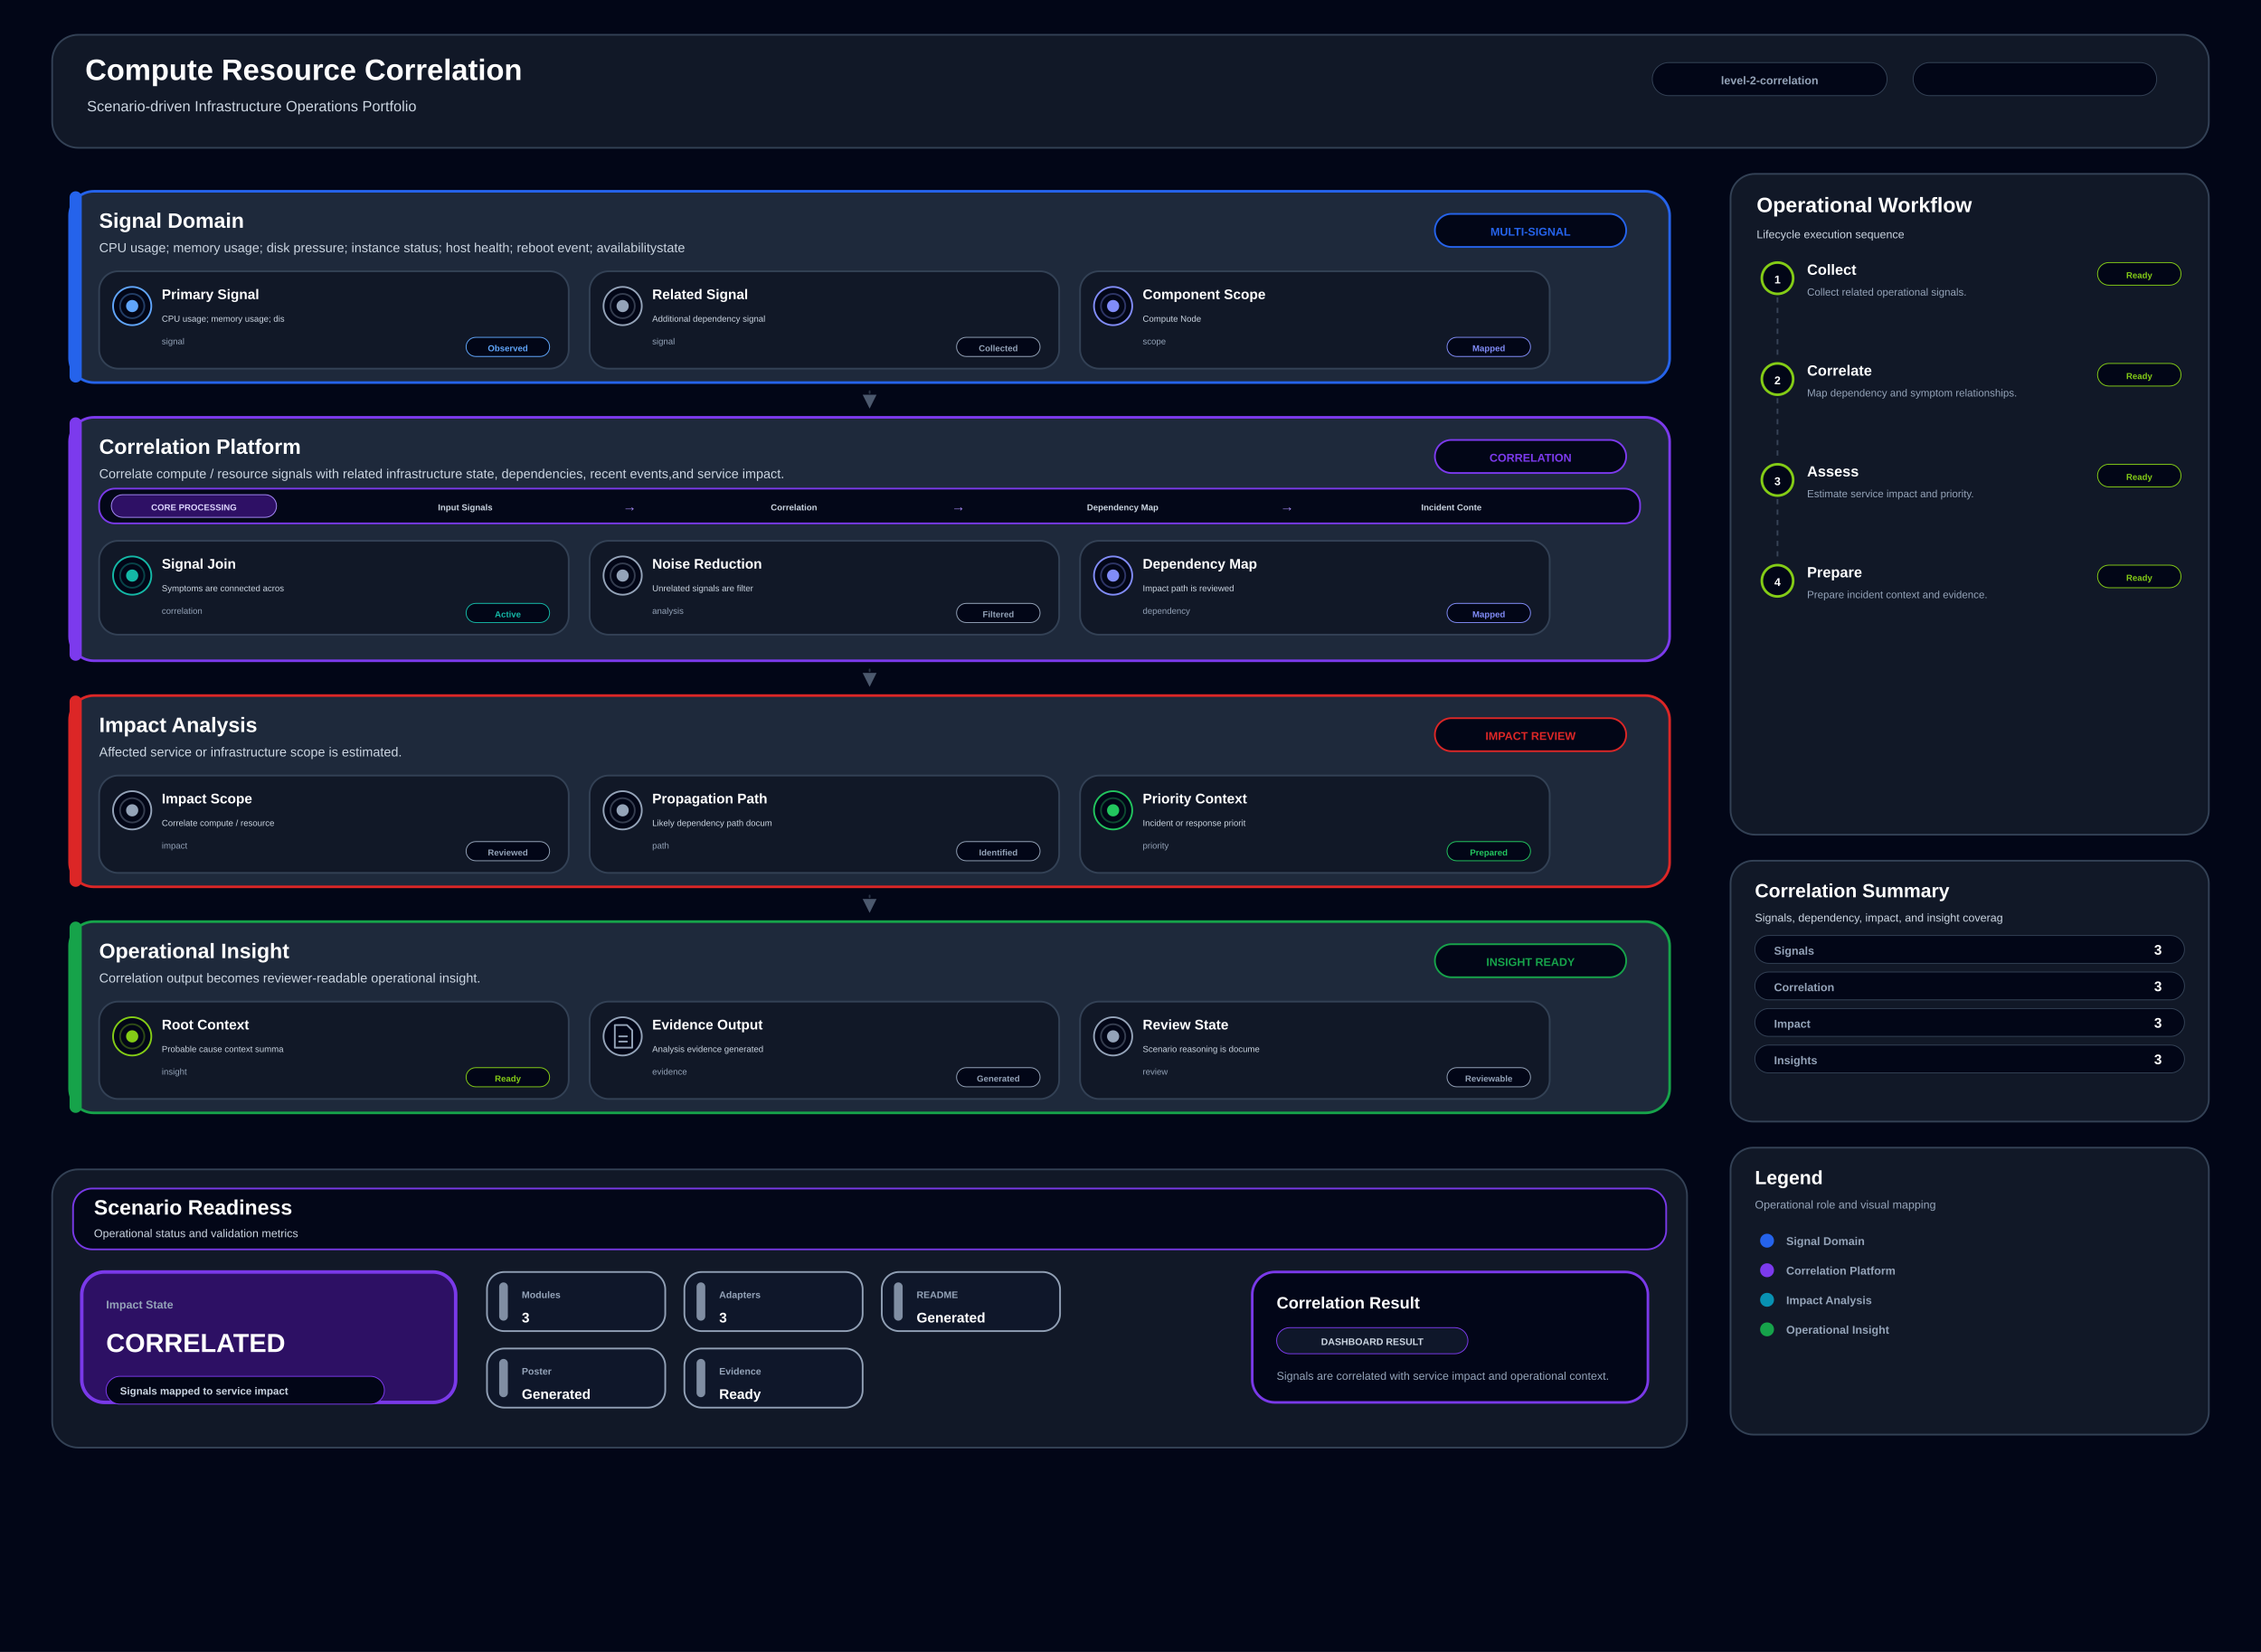
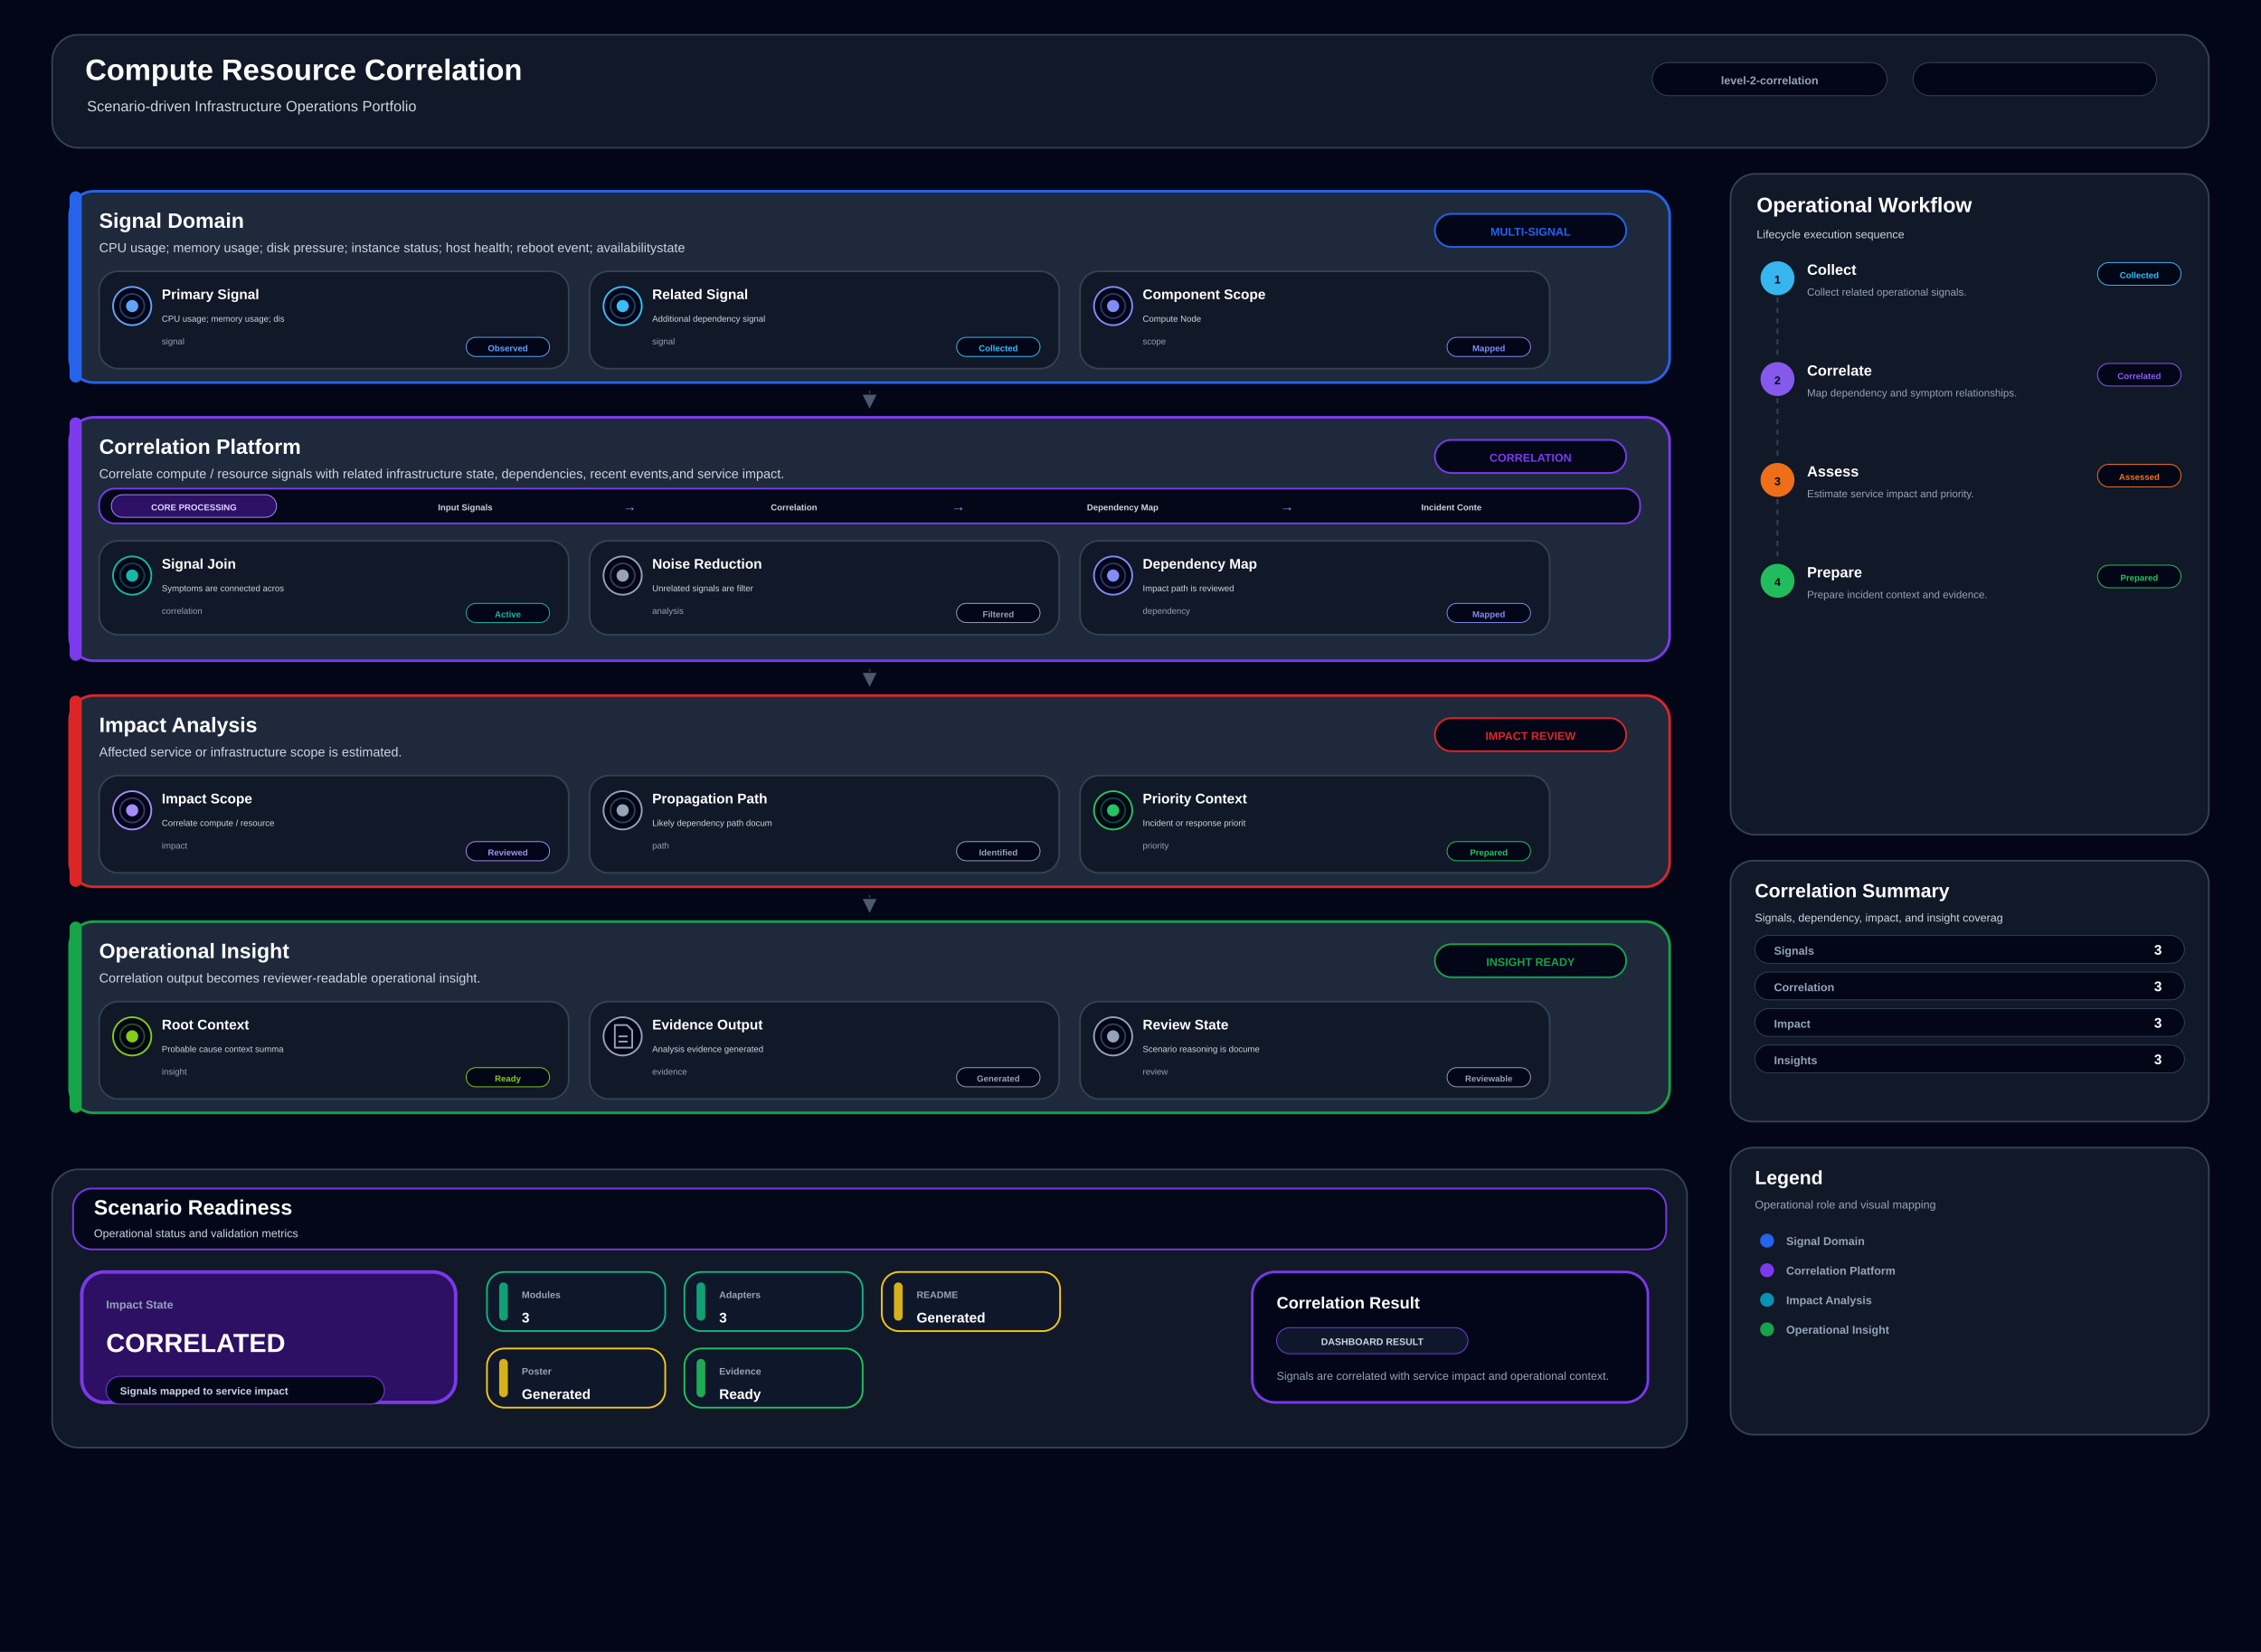
<svg xmlns="http://www.w3.org/2000/svg" width="2600" height="1900" viewBox="0 0 2600 1900" font-family="Arial, Helvetica, sans-serif">
  <style>text { font-family: Arial, Helvetica, sans-serif; letter-spacing: normal; word-spacing: normal; text-rendering: optimizeLegibility; font-kerning: normal; }</style>
  <style>text { font-family: Arial, Helvetica, sans-serif; letter-spacing: normal; word-spacing: normal; text-rendering: optimizeLegibility; font-kerning: normal; }</style>
  <rect width="2600" height="1900" fill="#020617" />
  <rect x="60" y="40" width="2480" height="130" rx="30" fill="#111827" stroke="#334155" stroke-width="2" />
  <text x="98" y="92" fill="#ffffff" font-size="34" font-weight="bold">Compute Resource Correlation</text>
  <text x="100" y="128" fill="#cbd5e1" font-size="17">Scenario-driven Infrastructure Operations Portfolio</text>
  <rect x="1900" y="72" width="270" height="38" rx="19" fill="#020617" stroke="#334155" stroke-width="1" />
  <text x="2035" y="97" fill="#94a3b8" font-size="13" text-anchor="middle" font-weight="bold">level-2-correlation</text>
  <rect x="2200" y="72" width="280" height="38" rx="19" fill="#020617" stroke="#334155" stroke-width="1" />
  <text x="2340" y="97" fill="#94a3b8" font-size="13" text-anchor="middle" font-weight="bold" />
  <rect x="80" y="220" width="1840" height="220" rx="28" fill="#1e293b" stroke="#2563eb" stroke-width="3" />
  <rect x="80" y="220" width="14" height="220" rx="7" fill="#2563eb" />
  <text x="114" y="262" fill="#ffffff" font-size="24" font-weight="bold">Signal Domain</text>
  <text x="114" y="290" fill="#cbd5e1" font-size="15">CPU usage; memory usage; disk pressure; instance status; host health; reboot event; availability
state
</text>
  <rect x="1650" y="246" width="220" height="38" rx="19" fill="#020617" stroke="#2563eb" stroke-width="2" />
  <text x="1760" y="271" fill="#2563eb" font-size="13" text-anchor="middle" font-weight="bold">MULTI-SIGNAL</text>
  <rect x="114" y="312" width="540" height="112" rx="22" fill="#111827" stroke="#334155" stroke-width="2" />
  <circle cx="152" cy="352" r="22" fill="#020617" stroke="#60a5fa" stroke-width="2" />
  <circle cx="152" cy="352" r="7" fill="#60a5fa" />
  <circle cx="152" cy="352" r="14" fill="none" stroke="#60a5fa" stroke-width="2" opacity="0.35" />
  <text x="186" y="344" fill="#ffffff" font-size="16" font-weight="bold">Primary Signal</text>
  <text x="186" y="370" fill="#cbd5e1" font-size="10">CPU usage; memory usage; dis</text>
  <text x="186" y="396" fill="#94a3b8" font-size="10">signal</text>
  <rect x="536" y="388" width="96" height="22" rx="11" fill="#020617" stroke="#60a5fa" stroke-width="1" />
  <text x="584" y="404" fill="#60a5fa" font-size="10" text-anchor="middle" font-weight="bold">Observed</text>
  <rect x="678" y="312" width="540" height="112" rx="22" fill="#111827" stroke="#334155" stroke-width="2" />
-   <circle cx="716" cy="352" r="22" fill="#020617" stroke="#94a3b8" stroke-width="2" />
-   <circle cx="716" cy="352" r="7" fill="#94a3b8" />
-   <circle cx="716" cy="352" r="14" fill="none" stroke="#94a3b8" stroke-width="2" opacity="0.35" />
+   <circle cx="716" cy="352" r="22" fill="#020617" stroke="#38bdf8" stroke-width="2" />
+   <circle cx="716" cy="352" r="7" fill="#38bdf8" />
+   <circle cx="716" cy="352" r="14" fill="none" stroke="#38bdf8" stroke-width="2" opacity="0.35" />
  <text x="750" y="344" fill="#ffffff" font-size="16" font-weight="bold">Related Signal</text>
  <text x="750" y="370" fill="#cbd5e1" font-size="10">Additional dependency signal</text>
  <text x="750" y="396" fill="#94a3b8" font-size="10">signal</text>
-   <rect x="1100" y="388" width="96" height="22" rx="11" fill="#020617" stroke="#94a3b8" stroke-width="1" />
-   <text x="1148" y="404" fill="#94a3b8" font-size="10" text-anchor="middle" font-weight="bold">Collected</text>
+   <rect x="1100" y="388" width="96" height="22" rx="11" fill="#020617" stroke="#38bdf8" stroke-width="1" />
+   <text x="1148" y="404" fill="#38bdf8" font-size="10" text-anchor="middle" font-weight="bold">Collected</text>
  <rect x="1242" y="312" width="540" height="112" rx="22" fill="#111827" stroke="#334155" stroke-width="2" />
  <circle cx="1280" cy="352" r="22" fill="#020617" stroke="#818cf8" stroke-width="2" />
  <circle cx="1280" cy="352" r="7" fill="#818cf8" />
  <circle cx="1280" cy="352" r="14" fill="none" stroke="#818cf8" stroke-width="2" opacity="0.35" />
  <text x="1314" y="344" fill="#ffffff" font-size="16" font-weight="bold">Component Scope</text>
  <text x="1314" y="370" fill="#cbd5e1" font-size="10">Compute Node</text>
  <text x="1314" y="396" fill="#94a3b8" font-size="10">scope</text>
  <rect x="1664" y="388" width="96" height="22" rx="11" fill="#020617" stroke="#818cf8" stroke-width="1" />
  <text x="1712" y="404" fill="#818cf8" font-size="10" text-anchor="middle" font-weight="bold">Mapped</text>
  <rect x="80" y="480" width="1840" height="280" rx="28" fill="#1e293b" stroke="#7c3aed" stroke-width="3" />
  <rect x="80" y="480" width="14" height="280" rx="7" fill="#7c3aed" />
  <text x="114" y="522" fill="#ffffff" font-size="24" font-weight="bold">Correlation Platform</text>
  <text x="114" y="550" fill="#cbd5e1" font-size="15">Correlate compute / resource signals with related infrastructure state, dependencies, recent events,
and service impact.
</text>
  <rect x="1650" y="506" width="220" height="38" rx="19" fill="#020617" stroke="#7c3aed" stroke-width="2" />
  <text x="1760" y="531" fill="#7c3aed" font-size="13" text-anchor="middle" font-weight="bold">CORRELATION</text>
  <rect x="114" y="562" width="1772" height="40" rx="18" fill="#020617" stroke="#7c3aed" stroke-width="2" opacity="0.98" />
  <rect x="128" y="569" width="190" height="26" rx="13" fill="#2e1065" stroke="#a78bfa" stroke-width="1" />
  <text x="223.0" y="587" fill="#ddd6fe" font-size="10" text-anchor="middle" font-weight="bold">CORE PROCESSING</text>
  <text x="535.0" y="587" fill="#cbd5e1" font-size="10" text-anchor="middle" font-weight="bold">Input Signals</text>
  <text x="724.0" y="588" fill="#a78bfa" font-size="16" text-anchor="middle" font-weight="bold">→</text>
  <text x="913.0" y="587" fill="#cbd5e1" font-size="10" text-anchor="middle" font-weight="bold">Correlation</text>
  <text x="1102.0" y="588" fill="#a78bfa" font-size="16" text-anchor="middle" font-weight="bold">→</text>
  <text x="1291.0" y="587" fill="#cbd5e1" font-size="10" text-anchor="middle" font-weight="bold">Dependency Map</text>
  <text x="1480.0" y="588" fill="#a78bfa" font-size="16" text-anchor="middle" font-weight="bold">→</text>
  <text x="1669.0" y="587" fill="#cbd5e1" font-size="10" text-anchor="middle" font-weight="bold">Incident Conte</text>
  <rect x="114" y="622" width="540" height="108" rx="22" fill="#111827" stroke="#334155" stroke-width="2" />
  <circle cx="152" cy="662" r="22" fill="#020617" stroke="#14b8a6" stroke-width="2" />
  <circle cx="152" cy="662" r="7" fill="#14b8a6" />
  <circle cx="152" cy="662" r="14" fill="none" stroke="#14b8a6" stroke-width="2" opacity="0.35" />
  <text x="186" y="654" fill="#ffffff" font-size="16" font-weight="bold">Signal Join</text>
  <text x="186" y="680" fill="#cbd5e1" font-size="10">Symptoms are connected acros</text>
  <text x="186" y="706" fill="#94a3b8" font-size="10">correlation</text>
  <rect x="536" y="694" width="96" height="22" rx="11" fill="#020617" stroke="#14b8a6" stroke-width="1" />
  <text x="584" y="710" fill="#14b8a6" font-size="10" text-anchor="middle" font-weight="bold">Active</text>
  <rect x="678" y="622" width="540" height="108" rx="22" fill="#111827" stroke="#334155" stroke-width="2" />
  <circle cx="716" cy="662" r="22" fill="#020617" stroke="#94a3b8" stroke-width="2" />
  <circle cx="716" cy="662" r="7" fill="#94a3b8" />
  <circle cx="716" cy="662" r="14" fill="none" stroke="#94a3b8" stroke-width="2" opacity="0.35" />
  <text x="750" y="654" fill="#ffffff" font-size="16" font-weight="bold">Noise Reduction</text>
  <text x="750" y="680" fill="#cbd5e1" font-size="10">Unrelated signals are filter</text>
  <text x="750" y="706" fill="#94a3b8" font-size="10">analysis</text>
  <rect x="1100" y="694" width="96" height="22" rx="11" fill="#020617" stroke="#94a3b8" stroke-width="1" />
  <text x="1148" y="710" fill="#94a3b8" font-size="10" text-anchor="middle" font-weight="bold">Filtered</text>
  <rect x="1242" y="622" width="540" height="108" rx="22" fill="#111827" stroke="#334155" stroke-width="2" />
  <circle cx="1280" cy="662" r="22" fill="#020617" stroke="#818cf8" stroke-width="2" />
  <circle cx="1280" cy="662" r="7" fill="#818cf8" />
  <circle cx="1280" cy="662" r="14" fill="none" stroke="#818cf8" stroke-width="2" opacity="0.35" />
  <text x="1314" y="654" fill="#ffffff" font-size="16" font-weight="bold">Dependency Map</text>
  <text x="1314" y="680" fill="#cbd5e1" font-size="10">Impact path is reviewed</text>
  <text x="1314" y="706" fill="#94a3b8" font-size="10">dependency</text>
  <rect x="1664" y="694" width="96" height="22" rx="11" fill="#020617" stroke="#818cf8" stroke-width="1" />
  <text x="1712" y="710" fill="#818cf8" font-size="10" text-anchor="middle" font-weight="bold">Mapped</text>
  <rect x="80" y="800" width="1840" height="220" rx="28" fill="#1e293b" stroke="#dc2626" stroke-width="3" />
  <rect x="80" y="800" width="14" height="220" rx="7" fill="#dc2626" />
  <text x="114" y="842" fill="#ffffff" font-size="24" font-weight="bold">Impact Analysis</text>
  <text x="114" y="870" fill="#cbd5e1" font-size="15">Affected service or infrastructure scope is estimated.</text>
  <rect x="1650" y="826" width="220" height="38" rx="19" fill="#020617" stroke="#dc2626" stroke-width="2" />
  <text x="1760" y="851" fill="#dc2626" font-size="13" text-anchor="middle" font-weight="bold">IMPACT REVIEW</text>
  <rect x="114" y="892" width="540" height="112" rx="22" fill="#111827" stroke="#334155" stroke-width="2" />
-   <circle cx="152" cy="932" r="22" fill="#020617" stroke="#94a3b8" stroke-width="2" />
-   <circle cx="152" cy="932" r="7" fill="#94a3b8" />
-   <circle cx="152" cy="932" r="14" fill="none" stroke="#94a3b8" stroke-width="2" opacity="0.35" />
+   <circle cx="152" cy="932" r="22" fill="#020617" stroke="#a78bfa" stroke-width="2" />
+   <circle cx="152" cy="932" r="7" fill="#a78bfa" />
+   <circle cx="152" cy="932" r="14" fill="none" stroke="#a78bfa" stroke-width="2" opacity="0.35" />
  <text x="186" y="924" fill="#ffffff" font-size="16" font-weight="bold">Impact Scope</text>
  <text x="186" y="950" fill="#cbd5e1" font-size="10">Correlate compute / resource</text>
  <text x="186" y="976" fill="#94a3b8" font-size="10">impact</text>
-   <rect x="536" y="968" width="96" height="22" rx="11" fill="#020617" stroke="#94a3b8" stroke-width="1" />
-   <text x="584" y="984" fill="#94a3b8" font-size="10" text-anchor="middle" font-weight="bold">Reviewed</text>
+   <rect x="536" y="968" width="96" height="22" rx="11" fill="#020617" stroke="#a78bfa" stroke-width="1" />
+   <text x="584" y="984" fill="#a78bfa" font-size="10" text-anchor="middle" font-weight="bold">Reviewed</text>
  <rect x="678" y="892" width="540" height="112" rx="22" fill="#111827" stroke="#334155" stroke-width="2" />
  <circle cx="716" cy="932" r="22" fill="#020617" stroke="#94a3b8" stroke-width="2" />
  <circle cx="716" cy="932" r="7" fill="#94a3b8" />
  <circle cx="716" cy="932" r="14" fill="none" stroke="#94a3b8" stroke-width="2" opacity="0.35" />
  <text x="750" y="924" fill="#ffffff" font-size="16" font-weight="bold">Propagation Path</text>
  <text x="750" y="950" fill="#cbd5e1" font-size="10">Likely dependency path docum</text>
  <text x="750" y="976" fill="#94a3b8" font-size="10">path</text>
  <rect x="1100" y="968" width="96" height="22" rx="11" fill="#020617" stroke="#94a3b8" stroke-width="1" />
  <text x="1148" y="984" fill="#94a3b8" font-size="10" text-anchor="middle" font-weight="bold">Identified</text>
  <rect x="1242" y="892" width="540" height="112" rx="22" fill="#111827" stroke="#334155" stroke-width="2" />
  <circle cx="1280" cy="932" r="22" fill="#020617" stroke="#22c55e" stroke-width="2" />
  <circle cx="1280" cy="932" r="7" fill="#22c55e" />
  <circle cx="1280" cy="932" r="14" fill="none" stroke="#22c55e" stroke-width="2" opacity="0.35" />
  <text x="1314" y="924" fill="#ffffff" font-size="16" font-weight="bold">Priority Context</text>
  <text x="1314" y="950" fill="#cbd5e1" font-size="10">Incident or response priorit</text>
  <text x="1314" y="976" fill="#94a3b8" font-size="10">priority</text>
  <rect x="1664" y="968" width="96" height="22" rx="11" fill="#020617" stroke="#22c55e" stroke-width="1" />
  <text x="1712" y="984" fill="#22c55e" font-size="10" text-anchor="middle" font-weight="bold">Prepared</text>
  <rect x="80" y="1060" width="1840" height="220" rx="28" fill="#1e293b" stroke="#16a34a" stroke-width="3" />
  <rect x="80" y="1060" width="14" height="220" rx="7" fill="#16a34a" />
  <text x="114" y="1102" fill="#ffffff" font-size="24" font-weight="bold">Operational Insight</text>
  <text x="114" y="1130" fill="#cbd5e1" font-size="15">Correlation output becomes reviewer-readable operational insight.</text>
  <rect x="1650" y="1086" width="220" height="38" rx="19" fill="#020617" stroke="#16a34a" stroke-width="2" />
  <text x="1760" y="1111" fill="#16a34a" font-size="13" text-anchor="middle" font-weight="bold">INSIGHT READY</text>
  <rect x="114" y="1152" width="540" height="112" rx="22" fill="#111827" stroke="#334155" stroke-width="2" />
  <circle cx="152" cy="1192" r="22" fill="#020617" stroke="#84cc16" stroke-width="2" />
  <circle cx="152" cy="1192" r="7" fill="#84cc16" />
  <circle cx="152" cy="1192" r="14" fill="none" stroke="#84cc16" stroke-width="2" opacity="0.35" />
  <text x="186" y="1184" fill="#ffffff" font-size="16" font-weight="bold">Root Context</text>
  <text x="186" y="1210" fill="#cbd5e1" font-size="10">Probable cause context summa</text>
  <text x="186" y="1236" fill="#94a3b8" font-size="10">insight</text>
  <rect x="536" y="1228" width="96" height="22" rx="11" fill="#020617" stroke="#84cc16" stroke-width="1" />
  <text x="584" y="1244" fill="#84cc16" font-size="10" text-anchor="middle" font-weight="bold">Ready</text>
  <rect x="678" y="1152" width="540" height="112" rx="22" fill="#111827" stroke="#334155" stroke-width="2" />
  <circle cx="716" cy="1192" r="22" fill="#020617" stroke="#94a3b8" stroke-width="2" />
  <polygon points="707,1179 721,1179 727,1185 727,1205 707,1205" fill="none" stroke="#94a3b8" stroke-width="2" stroke-linejoin="round" />
  <line x1="712" y1="1192" x2="721" y2="1192" stroke="#94a3b8" stroke-width="2" stroke-linecap="round" />
  <line x1="712" y1="1198" x2="721" y2="1198" stroke="#94a3b8" stroke-width="2" stroke-linecap="round" />
  <text x="750" y="1184" fill="#ffffff" font-size="16" font-weight="bold">Evidence Output</text>
  <text x="750" y="1210" fill="#cbd5e1" font-size="10">Analysis evidence generated</text>
  <text x="750" y="1236" fill="#94a3b8" font-size="10">evidence</text>
  <rect x="1100" y="1228" width="96" height="22" rx="11" fill="#020617" stroke="#94a3b8" stroke-width="1" />
  <text x="1148" y="1244" fill="#94a3b8" font-size="10" text-anchor="middle" font-weight="bold">Generated</text>
  <rect x="1242" y="1152" width="540" height="112" rx="22" fill="#111827" stroke="#334155" stroke-width="2" />
  <circle cx="1280" cy="1192" r="22" fill="#020617" stroke="#94a3b8" stroke-width="2" />
  <circle cx="1280" cy="1192" r="7" fill="#94a3b8" />
  <circle cx="1280" cy="1192" r="14" fill="none" stroke="#94a3b8" stroke-width="2" opacity="0.35" />
  <text x="1314" y="1184" fill="#ffffff" font-size="16" font-weight="bold">Review State</text>
  <text x="1314" y="1210" fill="#cbd5e1" font-size="10">Scenario reasoning is docume</text>
  <text x="1314" y="1236" fill="#94a3b8" font-size="10">review</text>
  <rect x="1664" y="1228" width="96" height="22" rx="11" fill="#020617" stroke="#94a3b8" stroke-width="1" />
  <text x="1712" y="1244" fill="#94a3b8" font-size="10" text-anchor="middle" font-weight="bold">Reviewable</text>
  <line x1="1000.0" y1="450" x2="1000.0" y2="452" stroke="#475569" stroke-width="2" stroke-linecap="round" stroke-dasharray="8 8" opacity="0.55" />
  <polygon points="992.0,454 1008.0,454 1000.0,470" fill="#64748b" opacity="0.75" />
  <line x1="1000.0" y1="770" x2="1000.0" y2="772" stroke="#475569" stroke-width="2" stroke-linecap="round" stroke-dasharray="8 8" opacity="0.55" />
  <polygon points="992.0,774 1008.0,774 1000.0,790" fill="#64748b" opacity="0.75" />
  <line x1="1000.0" y1="1030" x2="1000.0" y2="1032" stroke="#475569" stroke-width="2" stroke-linecap="round" stroke-dasharray="8 8" opacity="0.55" />
  <polygon points="992.0,1034 1008.0,1034 1000.0,1050" fill="#64748b" opacity="0.75" />
  <rect x="1990" y="200" width="550" height="760" rx="28" fill="#111827" stroke="#334155" stroke-width="2" />
  <text x="2020" y="244" fill="#ffffff" font-size="24" font-weight="bold">Operational Workflow</text>
  <text x="2020" y="274" fill="#cbd5e1" font-size="13">Lifecycle execution sequence</text>
-   <circle cx="2044" cy="320" r="18" fill="#020617" stroke="#84cc16" stroke-width="3" />
-   <text x="2044" y="326" fill="#ffffff" font-size="13" text-anchor="middle" font-weight="bold">1</text>
+   <circle cx="2044" cy="320" r="18" fill="#38bdf8" stroke="#38bdf8" stroke-width="3" opacity="0.95" />
+   <text x="2044" y="326" fill="#020617" font-size="13" text-anchor="middle" font-weight="bold">1</text>
  <text x="2078" y="316" fill="#ffffff" font-size="17" font-weight="bold">Collect</text>
  <text x="2078" y="340" fill="#94a3b8" font-size="12">Collect related operational signals.</text>
-   <rect x="2412" y="302" width="96" height="26" rx="13" fill="#020617" stroke="#84cc16" stroke-width="1" />
-   <text x="2460" y="320" fill="#84cc16" font-size="10" text-anchor="middle" font-weight="bold">Ready</text>
+   <rect x="2412" y="302" width="96" height="26" rx="13" fill="#020617" stroke="#38bdf8" stroke-width="1" />
+   <text x="2460" y="320" fill="#38bdf8" font-size="10" text-anchor="middle" font-weight="bold">Collected</text>
  <line x1="2044" y1="342" x2="2044" y2="412" stroke="#475569" stroke-width="2" stroke-dasharray="6 6" opacity="0.7" />
-   <circle cx="2044" cy="436" r="18" fill="#020617" stroke="#84cc16" stroke-width="3" />
-   <text x="2044" y="442" fill="#ffffff" font-size="13" text-anchor="middle" font-weight="bold">2</text>
+   <circle cx="2044" cy="436" r="18" fill="#8b5cf6" stroke="#8b5cf6" stroke-width="3" opacity="0.95" />
+   <text x="2044" y="442" fill="#020617" font-size="13" text-anchor="middle" font-weight="bold">2</text>
  <text x="2078" y="432" fill="#ffffff" font-size="17" font-weight="bold">Correlate</text>
  <text x="2078" y="456" fill="#94a3b8" font-size="12">Map dependency and symptom relationships.</text>
-   <rect x="2412" y="418" width="96" height="26" rx="13" fill="#020617" stroke="#84cc16" stroke-width="1" />
-   <text x="2460" y="436" fill="#84cc16" font-size="10" text-anchor="middle" font-weight="bold">Ready</text>
+   <rect x="2412" y="418" width="96" height="26" rx="13" fill="#020617" stroke="#8b5cf6" stroke-width="1" />
+   <text x="2460" y="436" fill="#8b5cf6" font-size="10" text-anchor="middle" font-weight="bold">Correlated</text>
  <line x1="2044" y1="458" x2="2044" y2="528" stroke="#475569" stroke-width="2" stroke-dasharray="6 6" opacity="0.7" />
-   <circle cx="2044" cy="552" r="18" fill="#020617" stroke="#84cc16" stroke-width="3" />
-   <text x="2044" y="558" fill="#ffffff" font-size="13" text-anchor="middle" font-weight="bold">3</text>
+   <circle cx="2044" cy="552" r="18" fill="#f97316" stroke="#f97316" stroke-width="3" opacity="0.95" />
+   <text x="2044" y="558" fill="#020617" font-size="13" text-anchor="middle" font-weight="bold">3</text>
  <text x="2078" y="548" fill="#ffffff" font-size="17" font-weight="bold">Assess</text>
  <text x="2078" y="572" fill="#94a3b8" font-size="12">Estimate service impact and priority.</text>
-   <rect x="2412" y="534" width="96" height="26" rx="13" fill="#020617" stroke="#84cc16" stroke-width="1" />
-   <text x="2460" y="552" fill="#84cc16" font-size="10" text-anchor="middle" font-weight="bold">Ready</text>
+   <rect x="2412" y="534" width="96" height="26" rx="13" fill="#020617" stroke="#f97316" stroke-width="1" />
+   <text x="2460" y="552" fill="#f97316" font-size="10" text-anchor="middle" font-weight="bold">Assessed</text>
  <line x1="2044" y1="574" x2="2044" y2="644" stroke="#475569" stroke-width="2" stroke-dasharray="6 6" opacity="0.7" />
-   <circle cx="2044" cy="668" r="18" fill="#020617" stroke="#84cc16" stroke-width="3" />
-   <text x="2044" y="674" fill="#ffffff" font-size="13" text-anchor="middle" font-weight="bold">4</text>
+   <circle cx="2044" cy="668" r="18" fill="#22c55e" stroke="#22c55e" stroke-width="3" opacity="0.95" />
+   <text x="2044" y="674" fill="#020617" font-size="13" text-anchor="middle" font-weight="bold">4</text>
  <text x="2078" y="664" fill="#ffffff" font-size="17" font-weight="bold">Prepare</text>
  <text x="2078" y="688" fill="#94a3b8" font-size="12">Prepare incident context and evidence.</text>
-   <rect x="2412" y="650" width="96" height="26" rx="13" fill="#020617" stroke="#84cc16" stroke-width="1" />
-   <text x="2460" y="668" fill="#84cc16" font-size="10" text-anchor="middle" font-weight="bold">Ready</text>
+   <rect x="2412" y="650" width="96" height="26" rx="13" fill="#020617" stroke="#22c55e" stroke-width="1" />
+   <text x="2460" y="668" fill="#22c55e" font-size="10" text-anchor="middle" font-weight="bold">Prepared</text>
  <rect x="1990" y="990" width="550" height="300" rx="26" fill="#111827" stroke="#334155" stroke-width="2" />
  <text x="2018" y="1032" fill="#ffffff" font-size="22" font-weight="bold">Correlation Summary</text>
  <text x="2018" y="1060" fill="#cbd5e1" font-size="13">Signals, dependency, impact, and insight coverag</text>
  <rect x="2018" y="1076" width="494" height="32" rx="16" fill="#020617" stroke="#334155" stroke-width="1" />
  <text x="2040" y="1098" fill="#94a3b8" font-size="13" font-weight="bold">Signals</text>
  <text x="2486" y="1098" fill="#ffffff" font-size="16" text-anchor="end" font-weight="bold">3</text>
  <rect x="2018" y="1118" width="494" height="32" rx="16" fill="#020617" stroke="#334155" stroke-width="1" />
  <text x="2040" y="1140" fill="#94a3b8" font-size="13" font-weight="bold">Correlation</text>
  <text x="2486" y="1140" fill="#ffffff" font-size="16" text-anchor="end" font-weight="bold">3</text>
  <rect x="2018" y="1160" width="494" height="32" rx="16" fill="#020617" stroke="#334155" stroke-width="1" />
  <text x="2040" y="1182" fill="#94a3b8" font-size="13" font-weight="bold">Impact</text>
  <text x="2486" y="1182" fill="#ffffff" font-size="16" text-anchor="end" font-weight="bold">3</text>
  <rect x="2018" y="1202" width="494" height="32" rx="16" fill="#020617" stroke="#334155" stroke-width="1" />
  <text x="2040" y="1224" fill="#94a3b8" font-size="13" font-weight="bold">Insights</text>
  <text x="2486" y="1224" fill="#ffffff" font-size="16" text-anchor="end" font-weight="bold">3</text>
  <rect x="60" y="1345" width="1880" height="320" rx="30" fill="#111827" stroke="#334155" stroke-width="2" />
  <rect x="84" y="1367" width="1832" height="70" rx="22" fill="#020617" stroke="#7c3aed" stroke-width="2" opacity="0.96" />
  <text x="108" y="1397" fill="#ffffff" font-size="24" font-weight="bold">Scenario Readiness</text>
  <text x="108" y="1423" fill="#cbd5e1" font-size="13">Operational status and validation metrics</text>
  <rect x="94" y="1463" width="430" height="150" rx="26" fill="#2e1065" stroke="#7c3aed" stroke-width="4" opacity="0.98" />
  <text x="122" y="1505" fill="#94a3b8" font-size="13" font-weight="bold">Impact State</text>
  <text x="122" y="1555" fill="#ffffff" font-size="30" font-weight="bold">CORRELATED</text>
  <rect x="122" y="1583" width="320" height="32" rx="16" fill="#020617" stroke="#7c3aed" stroke-width="1" />
  <text x="138" y="1604" fill="#cbd5e1" font-size="12" font-weight="bold">Signals mapped to service impact</text>
-   <rect x="560" y="1463" width="205" height="68" rx="20" fill="#0f172a" stroke="#94a3b8" stroke-width="2" opacity="0.98" />
-   <rect x="574" y="1475" width="10" height="44" rx="5" fill="#94a3b8" opacity="0.85" />
+   <rect x="560" y="1463" width="205" height="68" rx="20" fill="#0f172a" stroke="#10b981" stroke-width="2" opacity="0.98" />
+   <rect x="574" y="1475" width="10" height="44" rx="5" fill="#10b981" opacity="0.85" />
  <text x="600" y="1493" fill="#94a3b8" font-size="11" font-weight="bold">Modules</text>
  <text x="600" y="1521" fill="#ffffff" font-size="16" font-weight="bold">3</text>
-   <rect x="787" y="1463" width="205" height="68" rx="20" fill="#0f172a" stroke="#94a3b8" stroke-width="2" opacity="0.98" />
-   <rect x="801" y="1475" width="10" height="44" rx="5" fill="#94a3b8" opacity="0.85" />
+   <rect x="787" y="1463" width="205" height="68" rx="20" fill="#0f172a" stroke="#10b981" stroke-width="2" opacity="0.98" />
+   <rect x="801" y="1475" width="10" height="44" rx="5" fill="#10b981" opacity="0.85" />
  <text x="827" y="1493" fill="#94a3b8" font-size="11" font-weight="bold">Adapters</text>
  <text x="827" y="1521" fill="#ffffff" font-size="16" font-weight="bold">3</text>
-   <rect x="1014" y="1463" width="205" height="68" rx="20" fill="#0f172a" stroke="#94a3b8" stroke-width="2" opacity="0.98" />
-   <rect x="1028" y="1475" width="10" height="44" rx="5" fill="#94a3b8" opacity="0.85" />
+   <rect x="1014" y="1463" width="205" height="68" rx="20" fill="#0f172a" stroke="#facc15" stroke-width="2" opacity="0.98" />
+   <rect x="1028" y="1475" width="10" height="44" rx="5" fill="#facc15" opacity="0.85" />
  <text x="1054" y="1493" fill="#94a3b8" font-size="11" font-weight="bold">README</text>
  <text x="1054" y="1521" fill="#ffffff" font-size="16" font-weight="bold">Generated</text>
-   <rect x="560" y="1551" width="205" height="68" rx="20" fill="#0f172a" stroke="#94a3b8" stroke-width="2" opacity="0.98" />
-   <rect x="574" y="1563" width="10" height="44" rx="5" fill="#94a3b8" opacity="0.85" />
+   <rect x="560" y="1551" width="205" height="68" rx="20" fill="#0f172a" stroke="#facc15" stroke-width="2" opacity="0.98" />
+   <rect x="574" y="1563" width="10" height="44" rx="5" fill="#facc15" opacity="0.85" />
  <text x="600" y="1581" fill="#94a3b8" font-size="11" font-weight="bold">Poster</text>
  <text x="600" y="1609" fill="#ffffff" font-size="16" font-weight="bold">Generated</text>
-   <rect x="787" y="1551" width="205" height="68" rx="20" fill="#0f172a" stroke="#94a3b8" stroke-width="2" opacity="0.98" />
-   <rect x="801" y="1563" width="10" height="44" rx="5" fill="#94a3b8" opacity="0.85" />
+   <rect x="787" y="1551" width="205" height="68" rx="20" fill="#0f172a" stroke="#22c55e" stroke-width="2" opacity="0.98" />
+   <rect x="801" y="1563" width="10" height="44" rx="5" fill="#22c55e" opacity="0.85" />
  <text x="827" y="1581" fill="#94a3b8" font-size="11" font-weight="bold">Evidence</text>
  <text x="827" y="1609" fill="#ffffff" font-size="16" font-weight="bold">Ready</text>
  <rect x="1440" y="1463" width="455" height="150" rx="26" fill="#020617" stroke="#7c3aed" stroke-width="3" opacity="0.98" />
  <text x="1468" y="1505" fill="#ffffff" font-size="19" font-weight="bold">Correlation Result</text>
  <rect x="1468" y="1527" width="220" height="30" rx="15" fill="#0f172a" stroke="#7c3aed" stroke-width="1" />
  <text x="1578" y="1547" fill="#cbd5e1" font-size="11" text-anchor="middle" font-weight="bold">DASHBOARD RESULT</text>
  <text x="1468" y="1587" fill="#94a3b8" font-size="13">Signals are correlated with service impact and operational context.</text>
  <rect x="1990" y="1320" width="550" height="330" rx="26" fill="#111827" stroke="#334155" stroke-width="2" />
  <text x="2018" y="1362" fill="#ffffff" font-size="22" font-weight="bold">Legend</text>
  <text x="2018" y="1390" fill="#94a3b8" font-size="13">Operational role and visual mapping</text>
  <circle cx="2032" cy="1427" r="8" fill="#2563eb" />
  <text x="2054" y="1432" fill="#94a3b8" font-size="13" font-weight="bold">Signal Domain</text>
  <circle cx="2032" cy="1461" r="8" fill="#7c3aed" />
  <text x="2054" y="1466" fill="#94a3b8" font-size="13" font-weight="bold">Correlation Platform</text>
  <circle cx="2032" cy="1495" r="8" fill="#0891b2" />
  <text x="2054" y="1500" fill="#94a3b8" font-size="13" font-weight="bold">Impact Analysis</text>
  <circle cx="2032" cy="1529" r="8" fill="#16a34a" />
  <text x="2054" y="1534" fill="#94a3b8" font-size="13" font-weight="bold">Operational Insight</text>
</svg>
